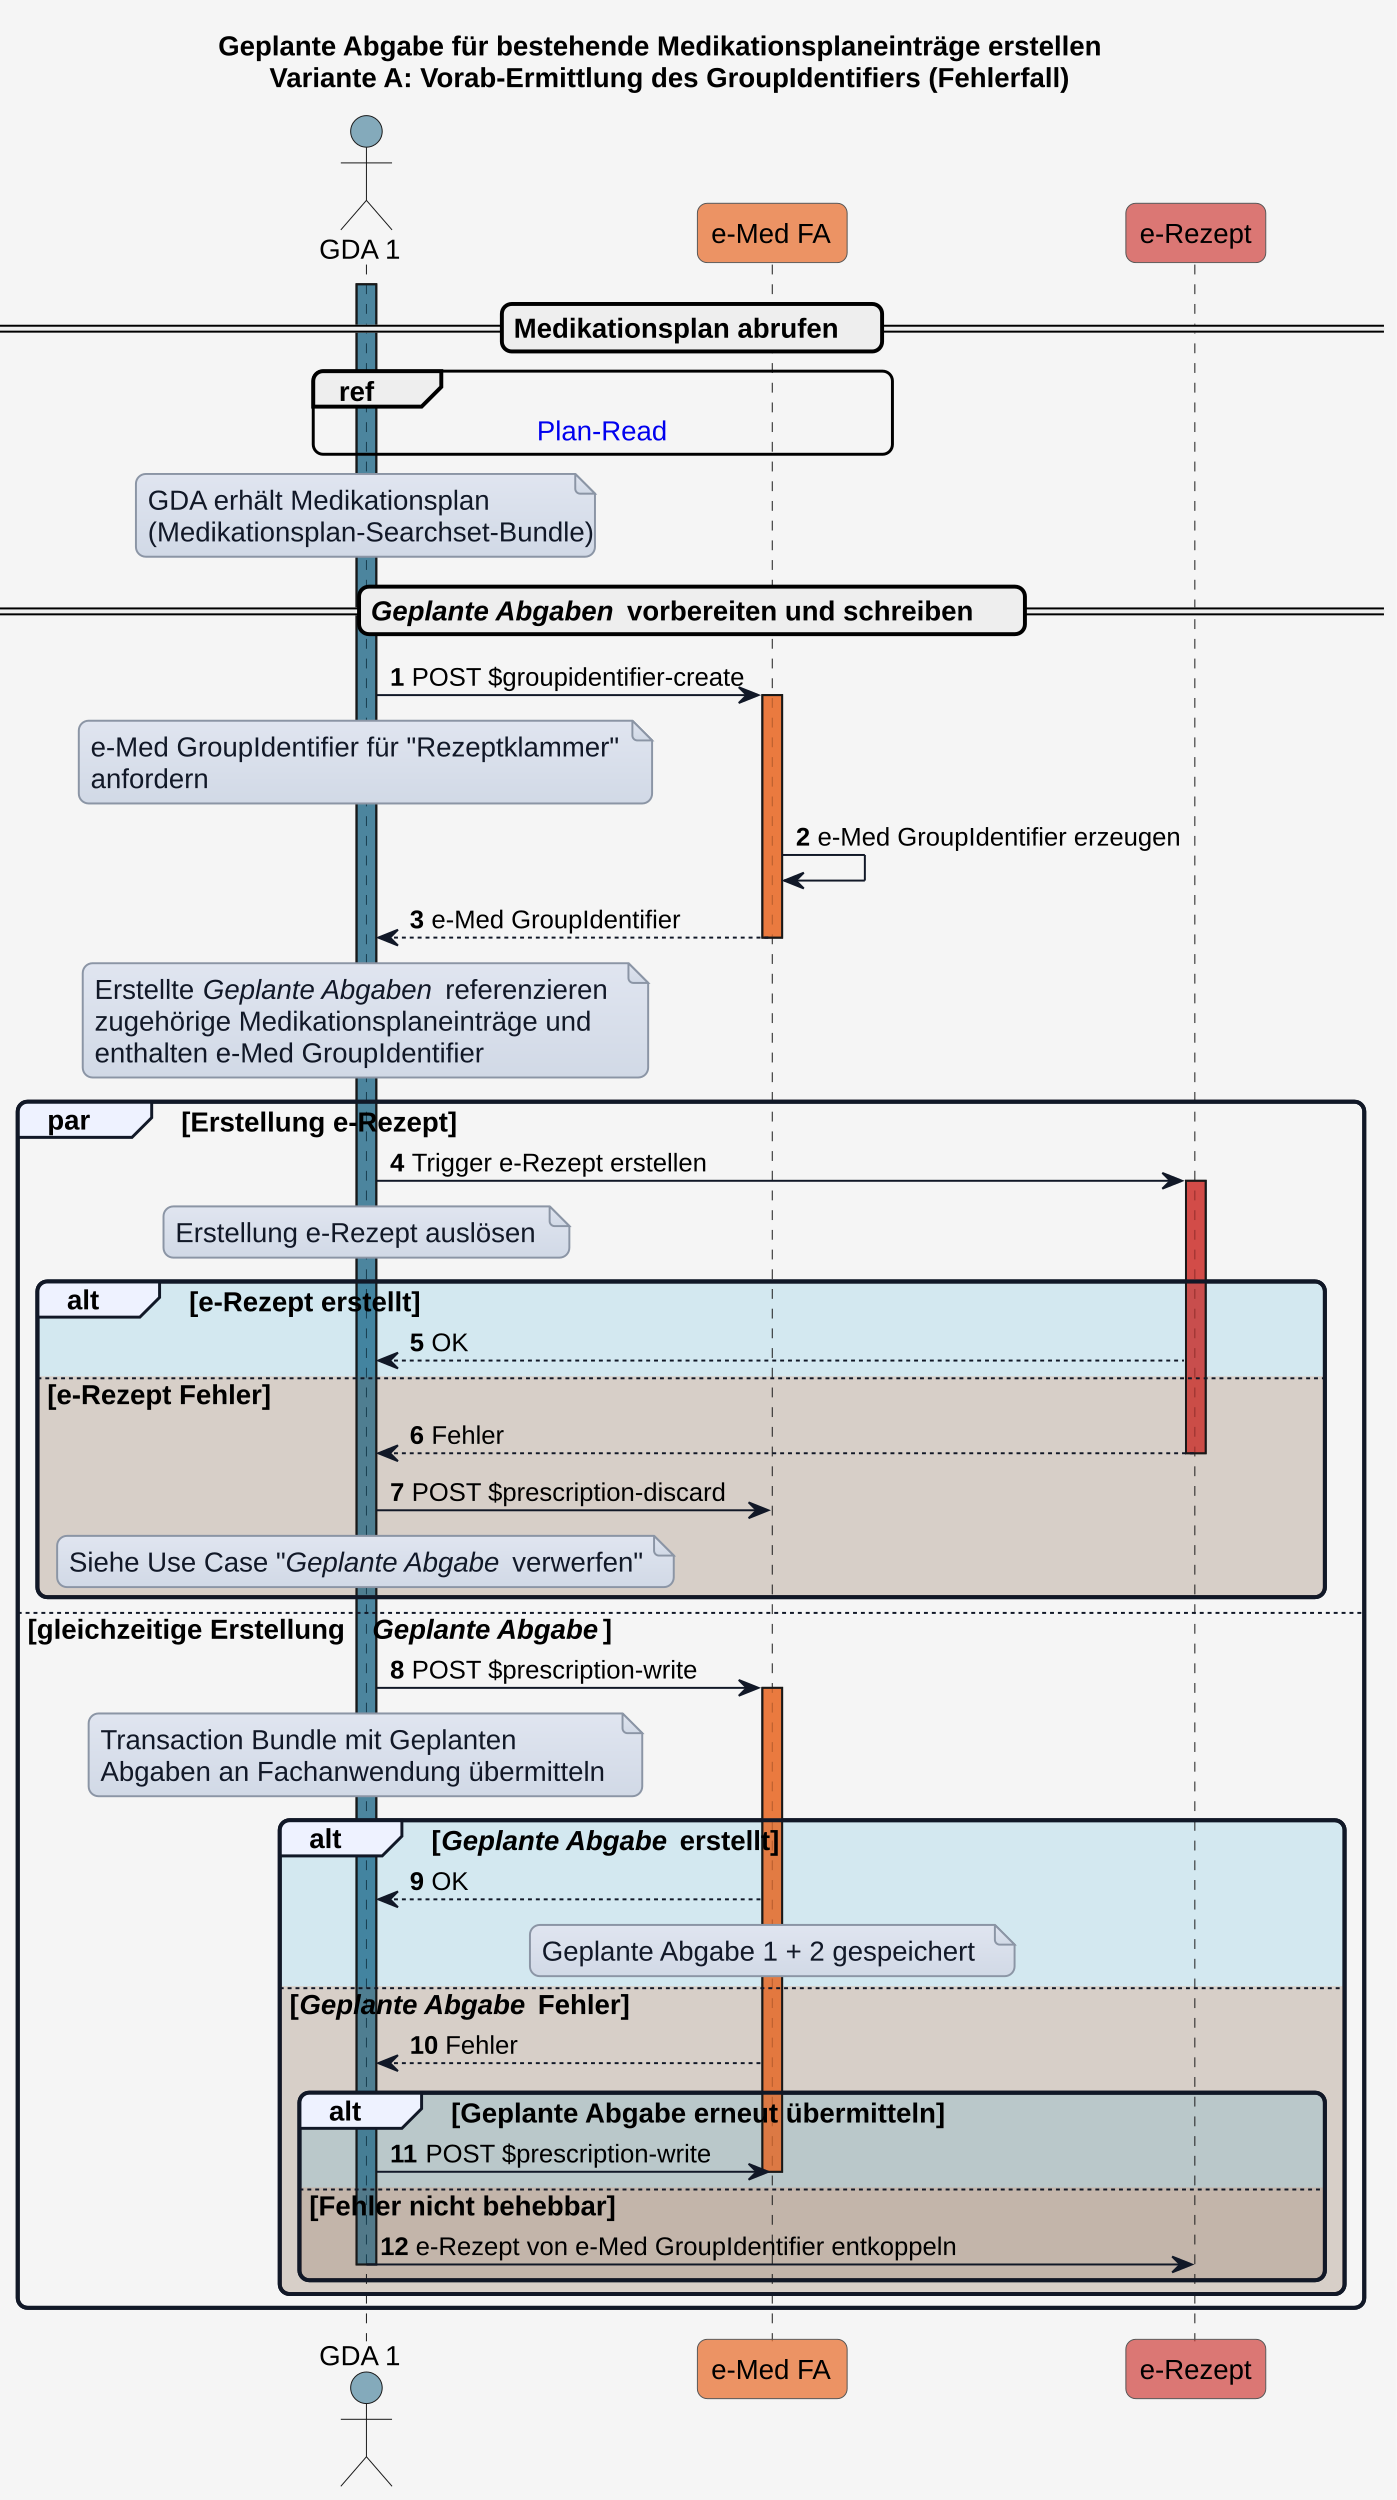
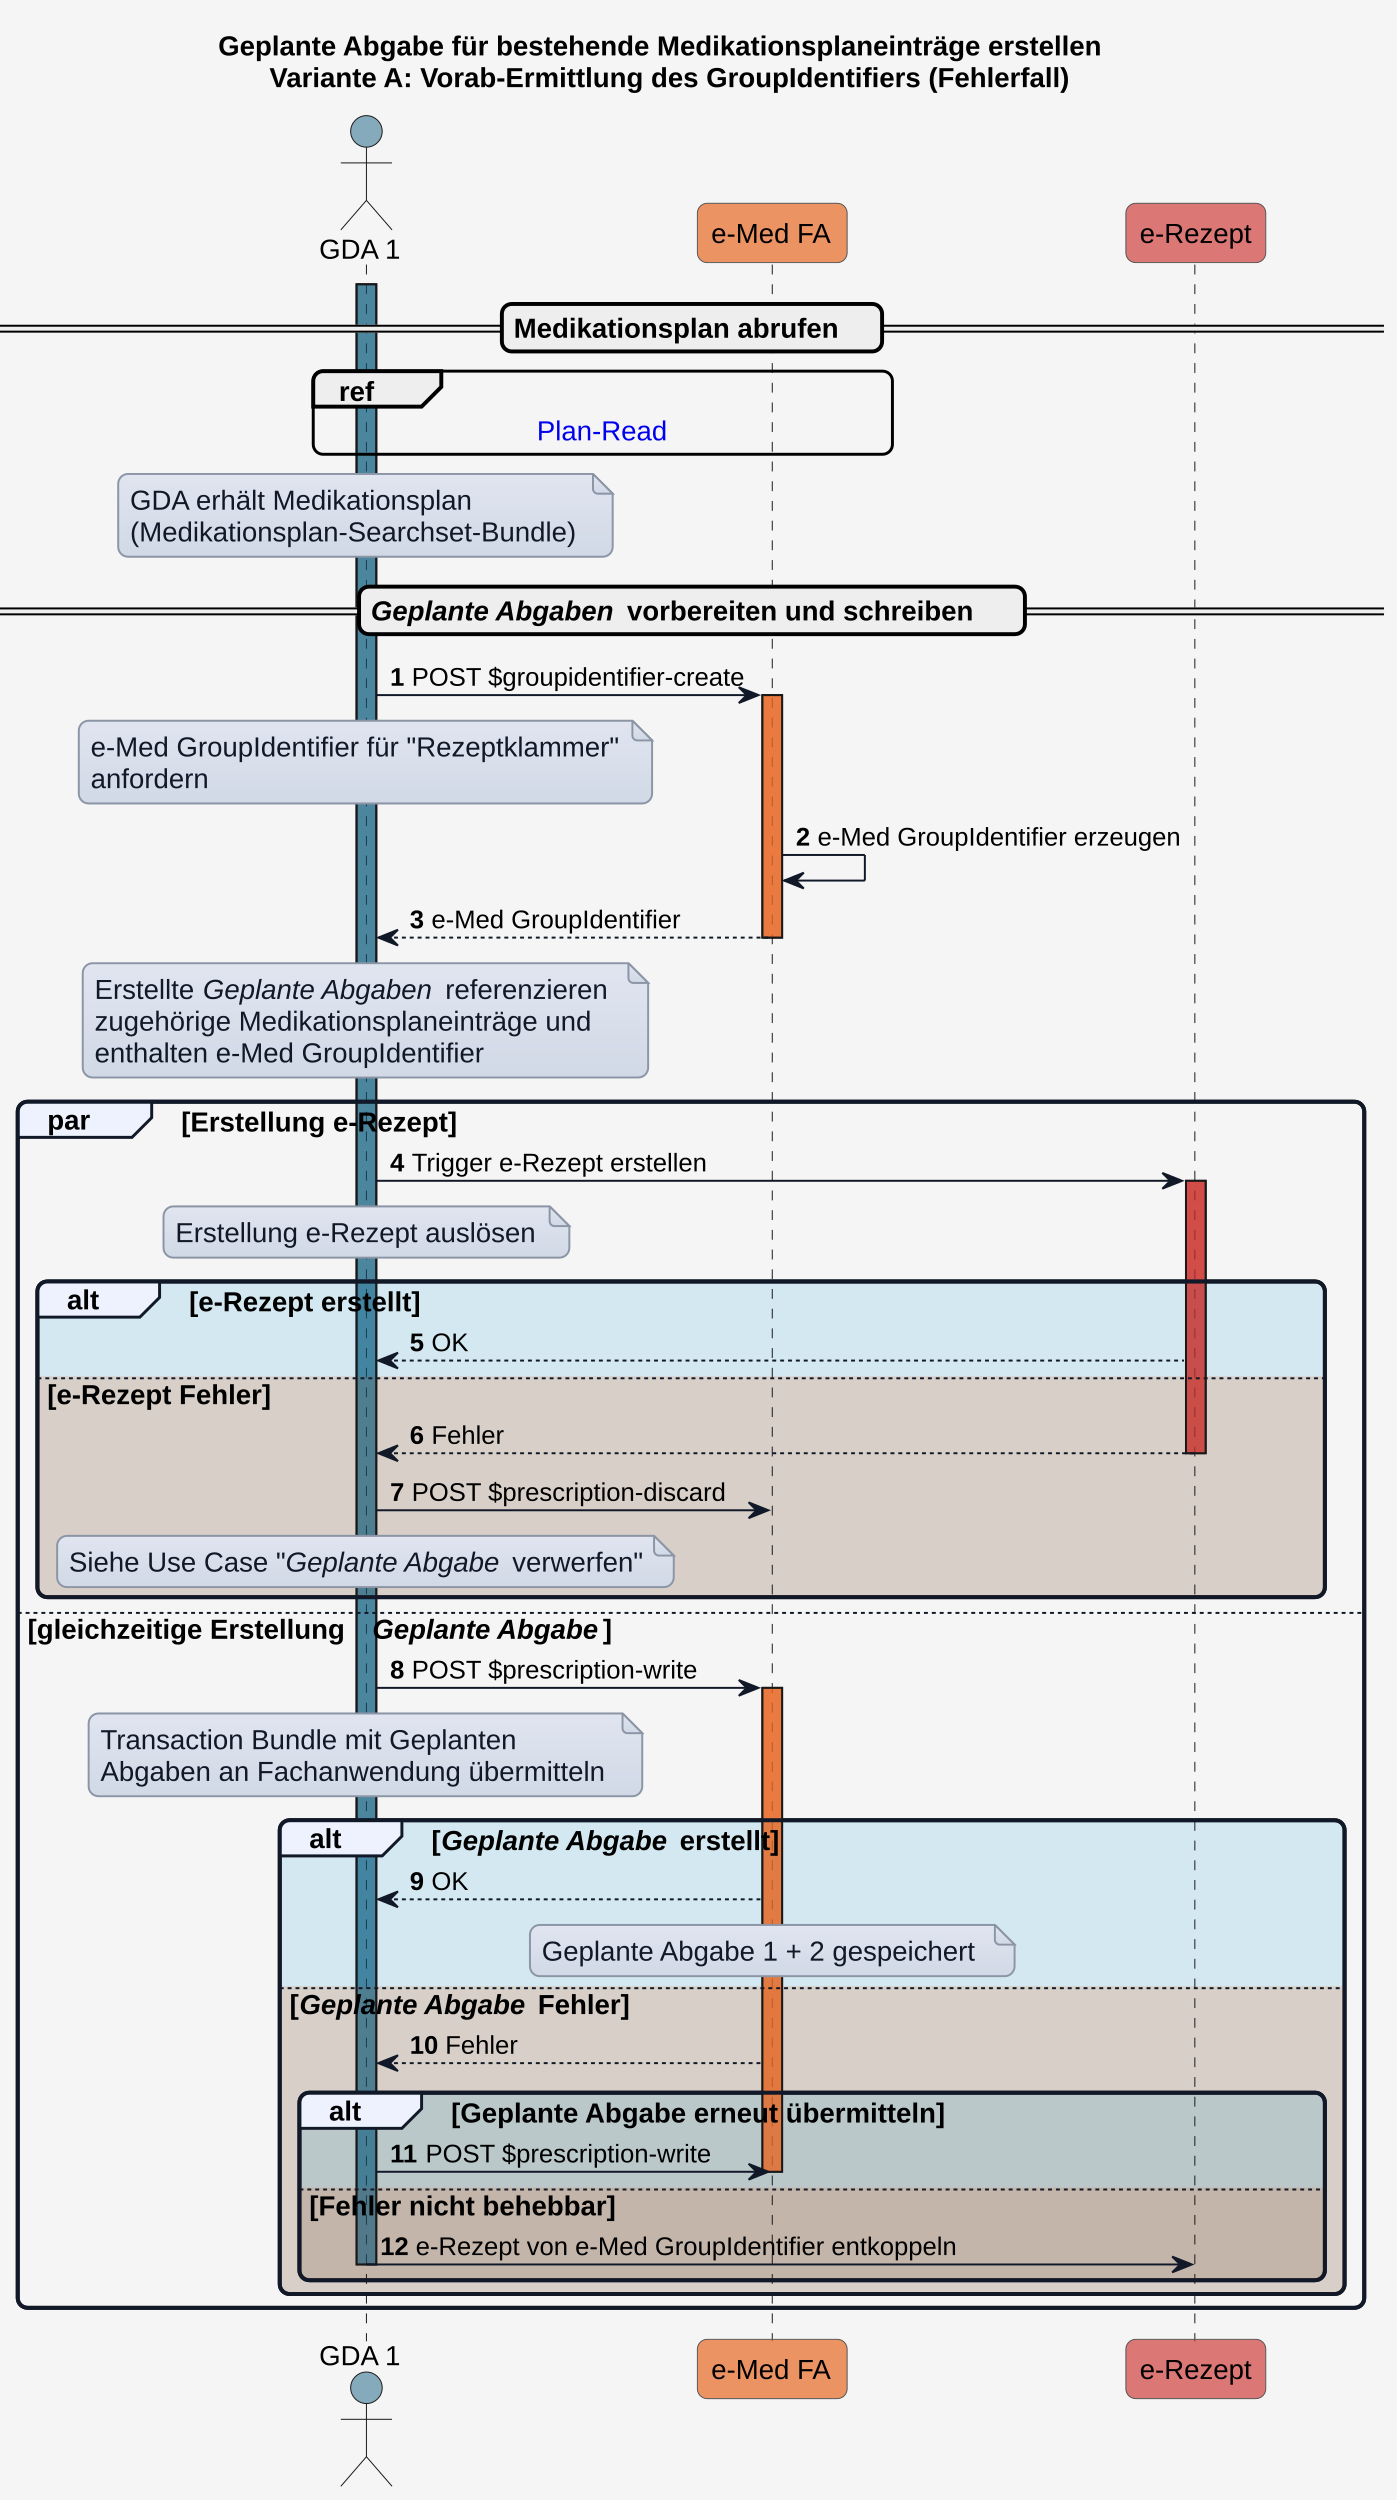
<svg xmlns="http://www.w3.org/2000/svg" xmlns:xlink="http://www.w3.org/1999/xlink" contentStyleType="text/css" height="1269px" preserveAspectRatio="none" style="width:709px;height:1269px;background:#F5F5F5;" version="1.1" viewBox="0 0 709 1269" width="709px" zoomAndPan="magnify">
  <defs>
-     <linearGradient id="g1p6bjmsg9gqzt0" x1="50%" x2="50%" y1="0%" y2="100%">
+     <linearGradient id="gktcutsc0nd7j0" x1="50%" x2="50%" y1="0%" y2="100%">
      <stop offset="0%" stop-color="#E0E5F0" />
      <stop offset="100%" stop-color="#D1D9E6" />
    </linearGradient>
  </defs>
  <g>
    <rect fill="#F5F5F5" height="1269" style="stroke:none;stroke-width:1.0;" width="709" x="0" y="0" />
    <text fill="#000000" font-family="Arial" font-size="14" font-weight="bold" lengthAdjust="spacing" textLength="480" x="110.75" y="28.132">Geplante Abgabe für bestehende Medikationsplaneinträge erstellen</text>
    <text fill="#000000" font-family="Arial" font-size="14" font-weight="bold" lengthAdjust="spacing" textLength="428" x="136.75" y="44.23">Variante A: Vorab-Ermittlung des GroupIdentifiers (Fehlerfall)</text>
    <rect fill="#156082" fill-opacity="0.502" height="1005.146" style="stroke:#181818;stroke-width:1.0;" width="10" x="181" y="144.296" />
    <rect fill="#E97232" fill-opacity="0.741" height="123.095" style="stroke:#181818;stroke-width:1.0;" width="10" x="387" y="352.836" />
    <rect fill="#E97232" fill-opacity="0.741" height="245.635" style="stroke:#181818;stroke-width:1.0;" width="10" x="387" y="856.76" />
    <rect fill="#CD3732" fill-opacity="0.663" height="138.292" style="stroke:#181818;stroke-width:1.0;" width="10" x="602" y="599.373" />
    <rect fill="none" height="612.215" rx="5" ry="5" style="stroke:#111827;stroke-width:2.0;" width="683.5" x="9" y="559.227" />
    <rect fill="#0F9ED5" fill-opacity="0.145" height="160.241" rx="5" ry="5" style="stroke:#111827;stroke-width:2.0;" width="653.5" x="19" y="650.472" />
    <path d="M19,698.618 L672.5,698.618 L672.5,805.712 A5,5 0 0 1 667.5,810.712 L24,810.712 A5,5 0 0 1 19,805.712 L19,698.618 " fill="#E97132" fill-opacity="0.208" style="stroke:none;stroke-width:1.0;" />
    <rect fill="#0F9ED5" fill-opacity="0.145" height="240.485" rx="5" ry="5" style="stroke:#111827;stroke-width:2.0;" width="540.5" x="142" y="923.957" />
    <path d="M142,1008.202 L682.5,1008.202 L682.5,1159.442 A5,5 0 0 1 677.5,1164.442 L147,1164.442 A5,5 0 0 1 142,1159.442 L142,1008.202 " fill="#E97132" fill-opacity="0.208" style="stroke:none;stroke-width:1.0;" />
    <rect fill="#0F9ED5" fill-opacity="0.145" height="95.193" rx="5" ry="5" style="stroke:#111827;stroke-width:2.0;" width="520.5" x="152" y="1062.249" />
    <path d="M152,1110.395 L672.5,1110.395 L672.5,1152.442 A5,5 0 0 1 667.5,1157.442 L157,1157.442 A5,5 0 0 1 152,1152.442 L152,1110.395 " fill="#E97132" fill-opacity="0.208" style="stroke:none;stroke-width:1.0;" />
    <line style="stroke:#181818;stroke-width:0.5;stroke-dasharray:5.0,5.0;" x1="186" x2="186" y1="134.296" y2="1188.442" />
    <line style="stroke:#181818;stroke-width:0.5;stroke-dasharray:5.0,5.0;" x1="392" x2="392" y1="134.296" y2="1188.442" />
    <line style="stroke:#181818;stroke-width:0.5;stroke-dasharray:5.0,5.0;" x1="606.5" x2="606.5" y1="134.296" y2="1188.442" />
    <text fill="#000000" font-family="Arial" font-size="14" lengthAdjust="spacing" textLength="42" x="162" y="131.329">GDA 1</text>
    <ellipse cx="186" cy="66.697" fill="#156082" fill-opacity="0.502" rx="8" ry="8" style="stroke:#181818;stroke-width:0.5;" />
    <path d="M186,74.697 L186,101.697 M173,82.697 L199,82.697 M186,101.697 L173,116.697 M186,101.697 L199,116.697 " fill="none" style="stroke:#181818;stroke-width:0.5;" />
    <text fill="#000000" font-family="Arial" font-size="14" lengthAdjust="spacing" textLength="42" x="162" y="1200.574">GDA 1</text>
    <ellipse cx="186" cy="1212.041" fill="#156082" fill-opacity="0.502" rx="8" ry="8" style="stroke:#181818;stroke-width:0.5;" />
    <path d="M186,1220.041 L186,1247.041 M173,1228.041 L199,1228.041 M186,1247.041 L173,1262.041 M186,1247.041 L199,1262.041 " fill="none" style="stroke:#181818;stroke-width:0.5;" />
    <rect fill="#E97232" fill-opacity="0.741" height="30.099" rx="5" ry="5" style="stroke:#555555;stroke-width:0.5;" width="76" x="354" y="103.197" />
    <text fill="#000000" font-family="Arial" font-size="14" lengthAdjust="spacing" textLength="62" x="361" y="123.329">e-Med FA</text>
    <rect fill="#E97232" fill-opacity="0.741" height="30.099" rx="5" ry="5" style="stroke:#555555;stroke-width:0.5;" width="76" x="354" y="1187.442" />
    <text fill="#000000" font-family="Arial" font-size="14" lengthAdjust="spacing" textLength="62" x="361" y="1207.574">e-Med FA</text>
    <rect fill="#CD3732" fill-opacity="0.663" height="30.099" rx="5" ry="5" style="stroke:#555555;stroke-width:0.5;" width="71" x="571.5" y="103.197" />
    <text fill="#000000" font-family="Arial" font-size="14" lengthAdjust="spacing" textLength="57" x="578.5" y="123.329">e-Rezept</text>
    <rect fill="#CD3732" fill-opacity="0.663" height="30.099" rx="5" ry="5" style="stroke:#555555;stroke-width:0.5;" width="71" x="571.5" y="1187.442" />
    <text fill="#000000" font-family="Arial" font-size="14" lengthAdjust="spacing" textLength="57" x="578.5" y="1207.574">e-Rezept</text>
    <rect fill="#156082" fill-opacity="0.502" height="1005.146" style="stroke:#181818;stroke-width:1.0;" width="10" x="181" y="144.296" />
    <rect fill="#E97232" fill-opacity="0.741" height="123.095" style="stroke:#181818;stroke-width:1.0;" width="10" x="387" y="352.836" />
    <rect fill="#E97232" fill-opacity="0.741" height="245.635" style="stroke:#181818;stroke-width:1.0;" width="10" x="387" y="856.76" />
    <rect fill="#CD3732" fill-opacity="0.663" height="138.292" style="stroke:#181818;stroke-width:1.0;" width="10" x="602" y="599.373" />
    <rect fill="#EEEEEE" height="3" rx="5" ry="5" style="stroke:#EEEEEE;stroke-width:1.0;" width="702.5" x="0" y="165.345" />
    <line style="stroke:#000000;stroke-width:1.0;" x1="0" x2="702.5" y1="165.345" y2="165.345" />
    <line style="stroke:#000000;stroke-width:1.0;" x1="0" x2="702.5" y1="168.345" y2="168.345" />
    <rect fill="#EEEEEE" height="24.099" rx="5" ry="5" style="stroke:#000000;stroke-width:2.0;" width="193" x="254.75" y="154.296" />
    <text fill="#000000" font-family="Arial" font-size="14" font-weight="bold" lengthAdjust="spacing" textLength="175" x="260.75" y="171.428">Medikationsplan abrufen</text>
    <rect fill="none" height="42.197" rx="5" ry="5" style="stroke:#000000;stroke-width:1.5;" width="294" x="159" y="188.394" />
    <path d="M164,188.394 L224,188.394 L224,196.394 L214,206.394 L159,206.394 L159,193.394 A5,5 0 0 1 164,188.394 " fill="#EEEEEE" style="stroke:#000000;stroke-width:2.0;" />
    <text fill="#000000" font-family="Arial" font-size="14" font-weight="bold" lengthAdjust="spacing" textLength="20" x="172" y="203.526">ref</text>
    <a href="interactions.html#sequenzdiagramm-plan-read" target="_top" title="interactions.html#sequenzdiagramm-plan-read" xlink:actuate="onRequest" xlink:href="interactions.html#sequenzdiagramm-plan-read" xlink:show="new" xlink:title="interactions.html#sequenzdiagramm-plan-read" xlink:type="simple">
      <text fill="#0000EE" font-family="Arial" font-size="14" lengthAdjust="spacing" textLength="67" x="272.5" y="223.526">Plan-Read</text>
    </a>
-     <path d="M69,245.592 L69,277.592 A5,5 0 0 0 74,282.592 L297,282.592 A5,5 0 0 0 302,277.592 L302,250.592 L292,240.592 L74,240.592 A5,5 0 0 0 69,245.592 " fill="url(#g1p6bjmsg9gqzt0)" style="stroke:#8B95A5;stroke-width:1.0;" />
-     <path d="M292,240.592 L292,248.092 A2.5,2.5 0 0 0 294.5,250.592 L302,250.592 L292,240.592 " fill="url(#g1p6bjmsg9gqzt0)" style="stroke:#8B95A5;stroke-width:1.0;" />
-     <text fill="#111827" font-family="Arial" font-size="14" lengthAdjust="spacing" textLength="176" x="75" y="258.724">GDA erhält Medikationsplan</text>
-     <text fill="#111827" font-family="Arial" font-size="14" lengthAdjust="spacing" textLength="212" x="75" y="274.822">(Medikationsplan-Searchset-Bundle)</text>
+     <path d="M60,245.592 L60,277.592 A5,5 0 0 0 65,282.592 L306,282.592 A5,5 0 0 0 311,277.592 L311,250.592 L301,240.592 L65,240.592 A5,5 0 0 0 60,245.592 " fill="url(#gktcutsc0nd7j0)" style="stroke:#8B95A5;stroke-width:1.0;" />
+     <path d="M301,240.592 L301,248.092 A2.5,2.5 0 0 0 303.5,250.592 L311,250.592 L301,240.592 " fill="url(#gktcutsc0nd7j0)" style="stroke:#8B95A5;stroke-width:1.0;" />
+     <text fill="#111827" font-family="Arial" font-size="14" lengthAdjust="spacing" textLength="176" x="66" y="258.724">GDA erhält Medikationsplan</text>
+     <text fill="#111827" font-family="Arial" font-size="14" lengthAdjust="spacing" textLength="230" x="66" y="274.822">(Medikationsplan-Searchset-Bundle)</text>
    <rect fill="#EEEEEE" height="3" rx="5" ry="5" style="stroke:#EEEEEE;stroke-width:1.0;" width="702.5" x="0" y="308.838" />
    <line style="stroke:#000000;stroke-width:1.0;" x1="0" x2="702.5" y1="308.838" y2="308.838" />
    <line style="stroke:#000000;stroke-width:1.0;" x1="0" x2="702.5" y1="311.838" y2="311.838" />
    <rect fill="#EEEEEE" height="24.099" rx="5" ry="5" style="stroke:#000000;stroke-width:2.0;" width="338" x="182.25" y="297.789" />
    <text fill="#000000" font-family="Arial" font-size="14" font-style="italic" font-weight="bold" lengthAdjust="spacing" textLength="126" x="188.25" y="314.921">Geplante Abgaben</text>
    <text fill="#000000" font-family="Arial" font-size="14" font-weight="bold" lengthAdjust="spacing" textLength="190" x="318.25" y="314.921">vorbereiten und schreiben</text>
    <polygon fill="#111827" points="375,348.836,385,352.836,375,356.836,379,352.836" style="stroke:#111827;stroke-width:1.0;" />
    <line style="stroke:#111827;stroke-width:1.0;" x1="191" x2="381" y1="352.836" y2="352.836" />
    <text fill="#000000" font-family="Arial" font-size="13" font-weight="bold" lengthAdjust="spacing" textLength="7" x="198" y="348.082">1</text>
    <text fill="#000000" font-family="Arial" font-size="13" lengthAdjust="spacing" textLength="166" x="209" y="348.082">POST $groupidentifier-create​</text>
-     <path d="M40,370.836 L40,402.836 A5,5 0 0 0 45,407.836 L326,407.836 A5,5 0 0 0 331,402.836 L331,375.836 L321,365.836 L45,365.836 A5,5 0 0 0 40,370.836 " fill="url(#g1p6bjmsg9gqzt0)" style="stroke:#8B95A5;stroke-width:1.0;" />
-     <path d="M321,365.836 L321,373.336 A2.5,2.5 0 0 0 323.5,375.836 L331,375.836 L321,365.836 " fill="url(#g1p6bjmsg9gqzt0)" style="stroke:#8B95A5;stroke-width:1.0;" />
+     <path d="M40,370.836 L40,402.836 A5,5 0 0 0 45,407.836 L326,407.836 A5,5 0 0 0 331,402.836 L331,375.836 L321,365.836 L45,365.836 A5,5 0 0 0 40,370.836 " fill="url(#gktcutsc0nd7j0)" style="stroke:#8B95A5;stroke-width:1.0;" />
+     <path d="M321,365.836 L321,373.336 A2.5,2.5 0 0 0 323.5,375.836 L331,375.836 L321,365.836 " fill="url(#gktcutsc0nd7j0)" style="stroke:#8B95A5;stroke-width:1.0;" />
    <text fill="#111827" font-family="Arial" font-size="14" lengthAdjust="spacing" textLength="270" x="46" y="383.968">e-Med GroupIdentifier für "Rezeptklammer"</text>
    <text fill="#111827" font-family="Arial" font-size="14" lengthAdjust="spacing" textLength="62" x="46" y="400.067">anfordern</text>
    <line style="stroke:#111827;stroke-width:1.0;" x1="397" x2="439" y1="433.982" y2="433.982" />
    <line style="stroke:#111827;stroke-width:1.0;" x1="439" x2="439" y1="433.982" y2="446.982" />
    <line style="stroke:#111827;stroke-width:1.0;" x1="398" x2="439" y1="446.982" y2="446.982" />
    <polygon fill="#111827" points="408,442.982,398,446.982,408,450.982,404,446.982" style="stroke:#111827;stroke-width:1.0;" />
    <text fill="#000000" font-family="Arial" font-size="13" font-weight="bold" lengthAdjust="spacing" textLength="7" x="404" y="429.228">2</text>
    <text fill="#000000" font-family="Arial" font-size="13" lengthAdjust="spacing" textLength="180" x="415" y="429.228">e-Med GroupIdentifier erzeugen</text>
    <polygon fill="#111827" points="202,471.931,192,475.931,202,479.931,198,475.931" style="stroke:#111827;stroke-width:1.0;" />
    <line style="stroke:#111827;stroke-width:1.0;stroke-dasharray:2.0,2.0;" x1="196" x2="391" y1="475.931" y2="475.931" />
    <text fill="#000000" font-family="Arial" font-size="13" font-weight="bold" lengthAdjust="spacing" textLength="7" x="208" y="471.176">3</text>
    <text fill="#000000" font-family="Arial" font-size="13" lengthAdjust="spacing" textLength="123" x="219" y="471.176">e-Med GroupIdentifier</text>
-     <path d="M42,493.931 L42,541.931 A5,5 0 0 0 47,546.931 L324,546.931 A5,5 0 0 0 329,541.931 L329,498.931 L319,488.931 L47,488.931 A5,5 0 0 0 42,493.931 " fill="url(#g1p6bjmsg9gqzt0)" style="stroke:#8B95A5;stroke-width:1.0;" />
-     <path d="M319,488.931 L319,496.431 A2.5,2.5 0 0 0 321.5,498.931 L329,498.931 L319,488.931 " fill="url(#g1p6bjmsg9gqzt0)" style="stroke:#8B95A5;stroke-width:1.0;" />
+     <path d="M42,493.931 L42,541.931 A5,5 0 0 0 47,546.931 L324,546.931 A5,5 0 0 0 329,541.931 L329,498.931 L319,488.931 L47,488.931 A5,5 0 0 0 42,493.931 " fill="url(#gktcutsc0nd7j0)" style="stroke:#8B95A5;stroke-width:1.0;" />
+     <path d="M319,488.931 L319,496.431 A2.5,2.5 0 0 0 321.5,498.931 L329,498.931 L319,488.931 " fill="url(#gktcutsc0nd7j0)" style="stroke:#8B95A5;stroke-width:1.0;" />
    <text fill="#111827" font-family="Arial" font-size="14" lengthAdjust="spacing" textLength="51" x="48" y="507.063">Erstellte</text>
    <text fill="#111827" font-family="Arial" font-size="14" font-style="italic" lengthAdjust="spacing" textLength="119" x="103" y="507.063">Geplante Abgaben</text>
    <text fill="#111827" font-family="Arial" font-size="14" lengthAdjust="spacing" textLength="84" x="226" y="507.063">referenzieren</text>
    <text fill="#111827" font-family="Arial" font-size="14" lengthAdjust="spacing" textLength="256" x="48" y="523.162">zugehörige Medikationsplaneinträge und</text>
    <text fill="#111827" font-family="Arial" font-size="14" lengthAdjust="spacing" textLength="201" x="48" y="539.26">enthalten e-Med GroupIdentifier</text>
    <path d="M14,559.227 L77,559.227 L77,567.326 L67,577.326 L9,577.326 L9,564.227 A5,5 0 0 1 14,559.227 " fill="#EEF2FF" style="stroke:#111827;stroke-width:1.5;" />
    <rect fill="none" height="612.215" rx="5" ry="5" style="stroke:#111827;stroke-width:2.0;" width="683.5" x="9" y="559.227" />
    <text fill="#000000" font-family="Arial" font-size="14" font-weight="bold" lengthAdjust="spacing" textLength="23" x="24" y="573.359">par</text>
    <text fill="#000000" font-family="Arial" font-size="14" font-weight="bold" lengthAdjust="spacing" textLength="149" x="92" y="574.359">[Erstellung e-Rezept]</text>
    <polygon fill="#111827" points="590,595.373,600,599.373,590,603.373,594,599.373" style="stroke:#111827;stroke-width:1.0;" />
    <line style="stroke:#111827;stroke-width:1.0;" x1="191" x2="596" y1="599.373" y2="599.373" />
    <text fill="#000000" font-family="Arial" font-size="13" font-weight="bold" lengthAdjust="spacing" textLength="7" x="198" y="594.618">4</text>
    <text fill="#000000" font-family="Arial" font-size="13" lengthAdjust="spacing" textLength="148" x="209" y="594.618">Trigger e-Rezept erstellen</text>
-     <path d="M83,617.373 L83,633.373 A5,5 0 0 0 88,638.373 L284,638.373 A5,5 0 0 0 289,633.373 L289,622.373 L279,612.373 L88,612.373 A5,5 0 0 0 83,617.373 " fill="url(#g1p6bjmsg9gqzt0)" style="stroke:#8B95A5;stroke-width:1.0;" />
-     <path d="M279,612.373 L279,619.873 A2.5,2.5 0 0 0 281.5,622.373 L289,622.373 L279,612.373 " fill="url(#g1p6bjmsg9gqzt0)" style="stroke:#8B95A5;stroke-width:1.0;" />
+     <path d="M83,617.373 L83,633.373 A5,5 0 0 0 88,638.373 L284,638.373 A5,5 0 0 0 289,633.373 L289,622.373 L279,612.373 L88,612.373 A5,5 0 0 0 83,617.373 " fill="url(#gktcutsc0nd7j0)" style="stroke:#8B95A5;stroke-width:1.0;" />
+     <path d="M279,612.373 L279,619.873 A2.5,2.5 0 0 0 281.5,622.373 L289,622.373 L279,612.373 " fill="url(#gktcutsc0nd7j0)" style="stroke:#8B95A5;stroke-width:1.0;" />
    <text fill="#111827" font-family="Arial" font-size="14" lengthAdjust="spacing" textLength="185" x="89" y="630.505">Erstellung e-Rezept auslösen</text>
    <path d="M24,650.472 L81,650.472 L81,658.57 L71,668.57 L19,668.57 L19,655.472 A5,5 0 0 1 24,650.472 " fill="#EEF2FF" style="stroke:#111827;stroke-width:1.5;" />
    <rect fill="none" height="160.241" rx="5" ry="5" style="stroke:#111827;stroke-width:2.0;" width="653.5" x="19" y="650.472" />
    <text fill="#000000" font-family="Arial" font-size="14" font-weight="bold" lengthAdjust="spacing" textLength="17" x="34" y="664.604">alt</text>
    <text fill="#000000" font-family="Arial" font-size="14" font-weight="bold" lengthAdjust="spacing" textLength="127" x="96" y="665.604">[e-Rezept erstellt]</text>
    <polygon fill="#111827" points="202,686.618,192,690.618,202,694.618,198,690.618" style="stroke:#111827;stroke-width:1.0;" />
    <line style="stroke:#111827;stroke-width:1.0;stroke-dasharray:2.0,2.0;" x1="196" x2="601" y1="690.618" y2="690.618" />
    <text fill="#000000" font-family="Arial" font-size="13" font-weight="bold" lengthAdjust="spacing" textLength="7" x="208" y="685.863">5</text>
    <text fill="#000000" font-family="Arial" font-size="13" lengthAdjust="spacing" textLength="19" x="219" y="685.863">OK</text>
    <line style="stroke:#111827;stroke-width:1.0;stroke-dasharray:2.0,2.0;" x1="19" x2="672.5" y1="699.618" y2="699.618" />
    <text fill="#000000" font-family="Arial" font-size="14" font-weight="bold" lengthAdjust="spacing" textLength="123" x="24" y="712.75">[e-Rezept Fehler]</text>
    <polygon fill="#111827" points="202,733.665,192,737.665,202,741.665,198,737.665" style="stroke:#111827;stroke-width:1.0;" />
    <line style="stroke:#111827;stroke-width:1.0;stroke-dasharray:2.0,2.0;" x1="196" x2="606" y1="737.665" y2="737.665" />
    <text fill="#000000" font-family="Arial" font-size="13" font-weight="bold" lengthAdjust="spacing" textLength="7" x="208" y="732.91">6</text>
    <text fill="#000000" font-family="Arial" font-size="13" lengthAdjust="spacing" textLength="36" x="219" y="732.91">Fehler</text>
    <polygon fill="#111827" points="380,762.614,390,766.614,380,770.614,384,766.614" style="stroke:#111827;stroke-width:1.0;" />
    <line style="stroke:#111827;stroke-width:1.0;" x1="191" x2="386" y1="766.614" y2="766.614" />
    <text fill="#000000" font-family="Arial" font-size="13" font-weight="bold" lengthAdjust="spacing" textLength="7" x="198" y="761.859">7</text>
    <text fill="#000000" font-family="Arial" font-size="13" lengthAdjust="spacing" textLength="159" x="209" y="761.859">POST $prescription-discard​</text>
-     <path d="M29,784.614 L29,800.614 A5,5 0 0 0 34,805.614 L337,805.614 A5,5 0 0 0 342,800.614 L342,789.614 L332,779.614 L34,779.614 A5,5 0 0 0 29,784.614 " fill="url(#g1p6bjmsg9gqzt0)" style="stroke:#8B95A5;stroke-width:1.0;" />
-     <path d="M332,779.614 L332,787.114 A2.5,2.5 0 0 0 334.5,789.614 L342,789.614 L332,779.614 " fill="url(#g1p6bjmsg9gqzt0)" style="stroke:#8B95A5;stroke-width:1.0;" />
+     <path d="M29,784.614 L29,800.614 A5,5 0 0 0 34,805.614 L337,805.614 A5,5 0 0 0 342,800.614 L342,789.614 L332,779.614 L34,779.614 A5,5 0 0 0 29,784.614 " fill="url(#gktcutsc0nd7j0)" style="stroke:#8B95A5;stroke-width:1.0;" />
+     <path d="M332,779.614 L332,787.114 A2.5,2.5 0 0 0 334.5,789.614 L342,789.614 L332,779.614 " fill="url(#gktcutsc0nd7j0)" style="stroke:#8B95A5;stroke-width:1.0;" />
    <text fill="#111827" font-family="Arial" font-size="14" lengthAdjust="spacing" textLength="110" x="35" y="797.746">Siehe Use Case "</text>
    <text fill="#111827" font-family="Arial" font-size="14" font-style="italic" lengthAdjust="spacing" textLength="111" x="145" y="797.746">Geplante Abgabe</text>
    <text fill="#111827" font-family="Arial" font-size="14" lengthAdjust="spacing" textLength="67" x="260" y="797.746">verwerfen"</text>
    <line style="stroke:#111827;stroke-width:1.0;stroke-dasharray:2.0,2.0;" x1="9" x2="692.5" y1="818.712" y2="818.712" />
    <text fill="#000000" font-family="Arial" font-size="14" font-weight="bold" lengthAdjust="spacing" textLength="171" x="14" y="831.844">[gleichzeitige Erstellung</text>
    <text fill="#000000" font-family="Arial" font-size="14" font-style="italic" font-weight="bold" lengthAdjust="spacing" textLength="117" x="189" y="831.844">Geplante Abgabe</text>
    <text fill="#000000" font-family="Arial" font-size="14" font-weight="bold" lengthAdjust="spacing" textLength="5" x="306" y="831.844">]</text>
    <polygon fill="#111827" points="375,852.76,385,856.76,375,860.76,379,856.76" style="stroke:#111827;stroke-width:1.0;" />
    <line style="stroke:#111827;stroke-width:1.0;" x1="191" x2="381" y1="856.76" y2="856.76" />
    <text fill="#000000" font-family="Arial" font-size="13" font-weight="bold" lengthAdjust="spacing" textLength="7" x="198" y="852.005">8</text>
    <text fill="#000000" font-family="Arial" font-size="13" lengthAdjust="spacing" textLength="144" x="209" y="852.005">POST $prescription-write</text>
-     <path d="M45,874.76 L45,906.76 A5,5 0 0 0 50,911.76 L321,911.76 A5,5 0 0 0 326,906.76 L326,879.76 L316,869.76 L50,869.76 A5,5 0 0 0 45,874.76 " fill="url(#g1p6bjmsg9gqzt0)" style="stroke:#8B95A5;stroke-width:1.0;" />
-     <path d="M316,869.76 L316,877.26 A2.5,2.5 0 0 0 318.5,879.76 L326,879.76 L316,869.76 " fill="url(#g1p6bjmsg9gqzt0)" style="stroke:#8B95A5;stroke-width:1.0;" />
+     <path d="M45,874.76 L45,906.76 A5,5 0 0 0 50,911.76 L321,911.76 A5,5 0 0 0 326,906.76 L326,879.76 L316,869.76 L50,869.76 A5,5 0 0 0 45,874.76 " fill="url(#gktcutsc0nd7j0)" style="stroke:#8B95A5;stroke-width:1.0;" />
+     <path d="M316,869.76 L316,877.26 A2.5,2.5 0 0 0 318.5,879.76 L326,879.76 L316,869.76 " fill="url(#gktcutsc0nd7j0)" style="stroke:#8B95A5;stroke-width:1.0;" />
    <text fill="#111827" font-family="Arial" font-size="14" lengthAdjust="spacing" textLength="215" x="51" y="887.892">Transaction Bundle mit Geplanten</text>
    <text fill="#111827" font-family="Arial" font-size="14" lengthAdjust="spacing" textLength="260" x="51" y="903.99">Abgaben an Fachanwendung übermitteln</text>
    <path d="M147,923.957 L204,923.957 L204,932.056 L194,942.056 L142,942.056 L142,928.957 A5,5 0 0 1 147,923.957 " fill="#EEF2FF" style="stroke:#111827;stroke-width:1.5;" />
    <rect fill="none" height="240.485" rx="5" ry="5" style="stroke:#111827;stroke-width:2.0;" width="540.5" x="142" y="923.957" />
    <text fill="#000000" font-family="Arial" font-size="14" font-weight="bold" lengthAdjust="spacing" textLength="17" x="157" y="938.089">alt</text>
    <text fill="#000000" font-family="Arial" font-size="14" font-weight="bold" lengthAdjust="spacing" textLength="5" x="219" y="939.089">[</text>
    <text fill="#000000" font-family="Arial" font-size="14" font-style="italic" font-weight="bold" lengthAdjust="spacing" textLength="117" x="224" y="939.089">Geplante Abgabe</text>
    <text fill="#000000" font-family="Arial" font-size="14" font-weight="bold" lengthAdjust="spacing" textLength="55" x="345" y="939.089">erstellt]</text>
    <polygon fill="#111827" points="202,960.103,192,964.103,202,968.103,198,964.103" style="stroke:#111827;stroke-width:1.0;" />
    <line style="stroke:#111827;stroke-width:1.0;stroke-dasharray:2.0,2.0;" x1="196" x2="386" y1="964.103" y2="964.103" />
    <text fill="#000000" font-family="Arial" font-size="13" font-weight="bold" lengthAdjust="spacing" textLength="7" x="208" y="959.348">9</text>
    <text fill="#000000" font-family="Arial" font-size="13" lengthAdjust="spacing" textLength="19" x="219" y="959.348">OK</text>
-     <path d="M269,982.103 L269,998.103 A5,5 0 0 0 274,1003.103 L510,1003.103 A5,5 0 0 0 515,998.103 L515,987.103 L505,977.103 L274,977.103 A5,5 0 0 0 269,982.103 " fill="url(#g1p6bjmsg9gqzt0)" style="stroke:#8B95A5;stroke-width:1.0;" />
-     <path d="M505,977.103 L505,984.603 A2.5,2.5 0 0 0 507.5,987.103 L515,987.103 L505,977.103 " fill="url(#g1p6bjmsg9gqzt0)" style="stroke:#8B95A5;stroke-width:1.0;" />
+     <path d="M269,982.103 L269,998.103 A5,5 0 0 0 274,1003.103 L510,1003.103 A5,5 0 0 0 515,998.103 L515,987.103 L505,977.103 L274,977.103 A5,5 0 0 0 269,982.103 " fill="url(#gktcutsc0nd7j0)" style="stroke:#8B95A5;stroke-width:1.0;" />
+     <path d="M505,977.103 L505,984.603 A2.5,2.5 0 0 0 507.5,987.103 L515,987.103 L505,977.103 " fill="url(#gktcutsc0nd7j0)" style="stroke:#8B95A5;stroke-width:1.0;" />
    <text fill="#111827" font-family="Arial" font-size="14" lengthAdjust="spacing" textLength="225" x="275" y="995.235">Geplante Abgabe 1 + 2 gespeichert</text>
    <line style="stroke:#111827;stroke-width:1.0;stroke-dasharray:2.0,2.0;" x1="142" x2="682.5" y1="1009.202" y2="1009.202" />
    <text fill="#000000" font-family="Arial" font-size="14" font-weight="bold" lengthAdjust="spacing" textLength="5" x="147" y="1022.333">[</text>
    <text fill="#000000" font-family="Arial" font-size="14" font-style="italic" font-weight="bold" lengthAdjust="spacing" textLength="117" x="152" y="1022.333">Geplante Abgabe</text>
    <text fill="#000000" font-family="Arial" font-size="14" font-weight="bold" lengthAdjust="spacing" textLength="51" x="273" y="1022.333">Fehler]</text>
    <polygon fill="#111827" points="202,1043.249,192,1047.249,202,1051.249,198,1047.249" style="stroke:#111827;stroke-width:1.0;" />
    <line style="stroke:#111827;stroke-width:1.0;stroke-dasharray:2.0,2.0;" x1="196" x2="386" y1="1047.249" y2="1047.249" />
    <text fill="#000000" font-family="Arial" font-size="13" font-weight="bold" lengthAdjust="spacing" textLength="14" x="208" y="1042.494">10</text>
    <text fill="#000000" font-family="Arial" font-size="13" lengthAdjust="spacing" textLength="36" x="226" y="1042.494">Fehler</text>
    <path d="M157,1062.249 L214,1062.249 L214,1070.348 L204,1080.348 L152,1080.348 L152,1067.249 A5,5 0 0 1 157,1062.249 " fill="#EEF2FF" style="stroke:#111827;stroke-width:1.5;" />
    <rect fill="none" height="95.193" rx="5" ry="5" style="stroke:#111827;stroke-width:2.0;" width="520.5" x="152" y="1062.249" />
    <text fill="#000000" font-family="Arial" font-size="14" font-weight="bold" lengthAdjust="spacing" textLength="17" x="167" y="1076.381">alt</text>
    <text fill="#000000" font-family="Arial" font-size="14" font-weight="bold" lengthAdjust="spacing" textLength="267" x="229" y="1077.381">[Geplante Abgabe erneut übermitteln]</text>
    <polygon fill="#111827" points="380,1098.395,390,1102.395,380,1106.395,384,1102.395" style="stroke:#111827;stroke-width:1.0;" />
    <line style="stroke:#111827;stroke-width:1.0;" x1="191" x2="386" y1="1102.395" y2="1102.395" />
    <text fill="#000000" font-family="Arial" font-size="13" font-weight="bold" lengthAdjust="spacing" textLength="14" x="198" y="1097.64">11</text>
    <text fill="#000000" font-family="Arial" font-size="13" lengthAdjust="spacing" textLength="144" x="216" y="1097.64">POST $prescription-write</text>
    <line style="stroke:#111827;stroke-width:1.0;stroke-dasharray:2.0,2.0;" x1="152" x2="672.5" y1="1111.395" y2="1111.395" />
    <text fill="#000000" font-family="Arial" font-size="14" font-weight="bold" lengthAdjust="spacing" textLength="167" x="157" y="1124.527">[Fehler nicht behebbar]</text>
    <polygon fill="#111827" points="595,1145.442,605,1149.442,595,1153.442,599,1149.442" style="stroke:#111827;stroke-width:1.0;" />
    <line style="stroke:#111827;stroke-width:1.0;" x1="186" x2="601" y1="1149.442" y2="1149.442" />
    <text fill="#000000" font-family="Arial" font-size="13" font-weight="bold" lengthAdjust="spacing" textLength="14" x="193" y="1144.688">12</text>
    <text fill="#000000" font-family="Arial" font-size="13" lengthAdjust="spacing" textLength="269" x="211" y="1144.688">e-Rezept von e-Med GroupIdentifier entkoppeln</text>
  </g>
</svg>
